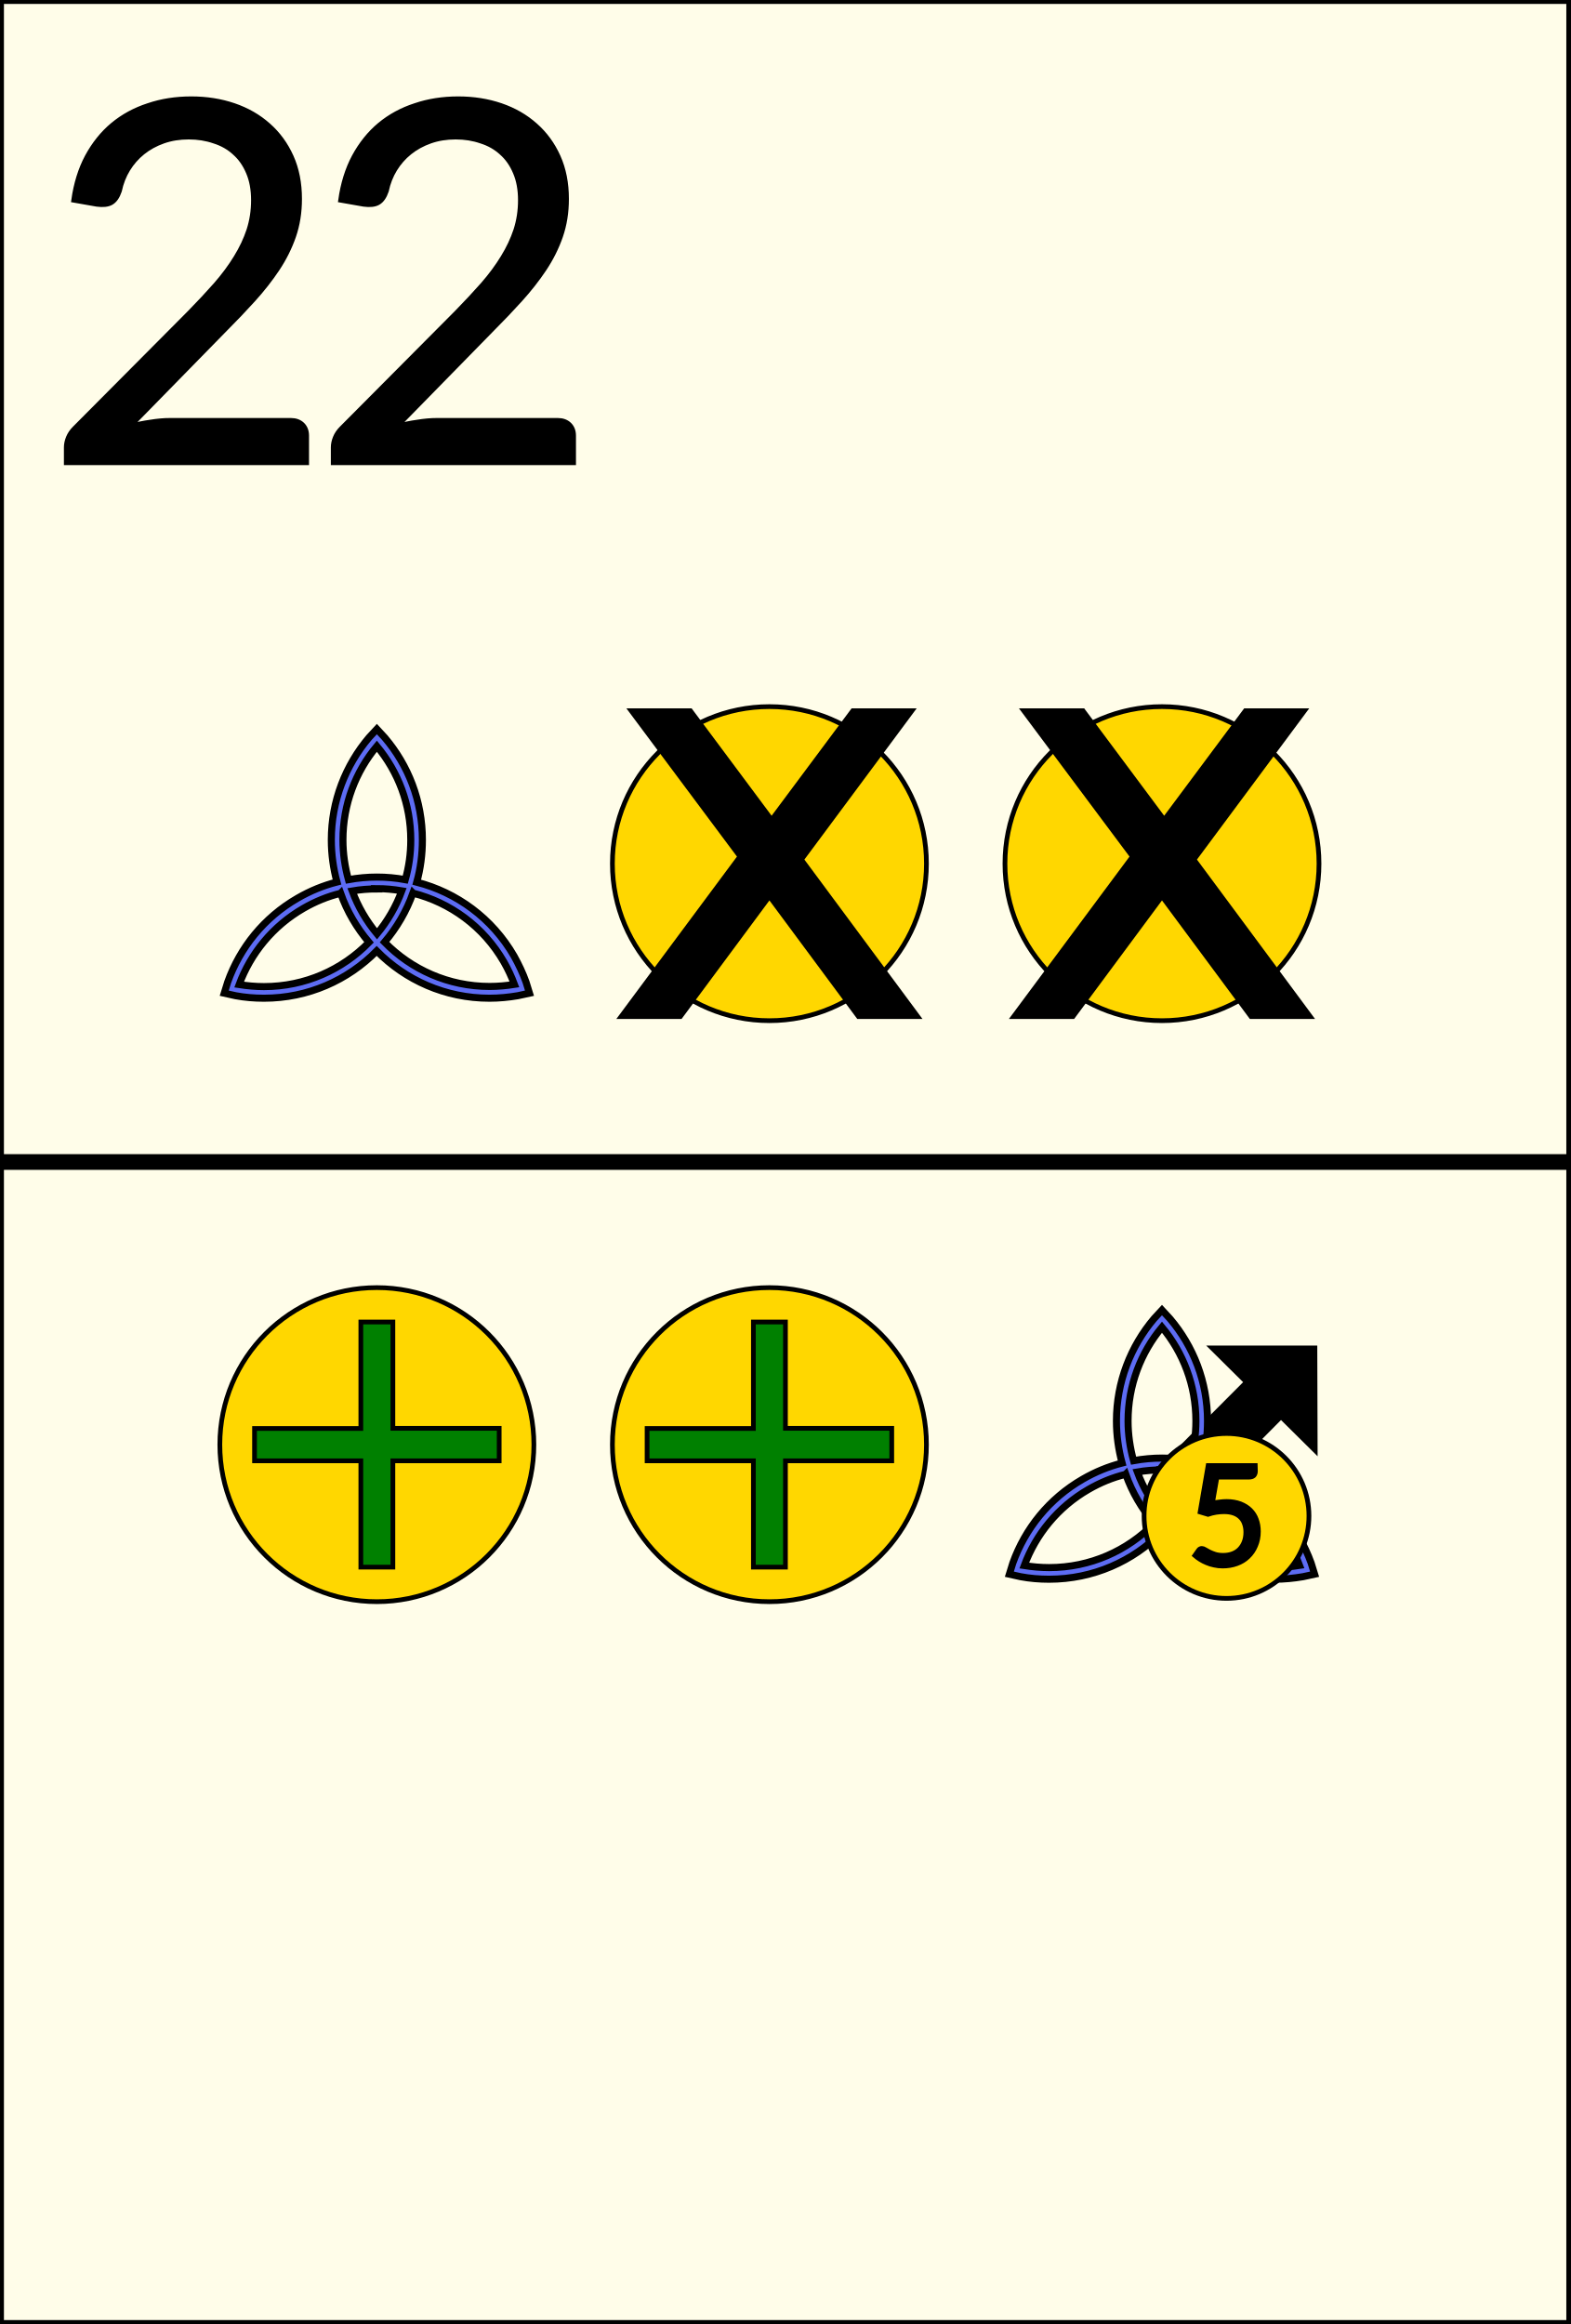
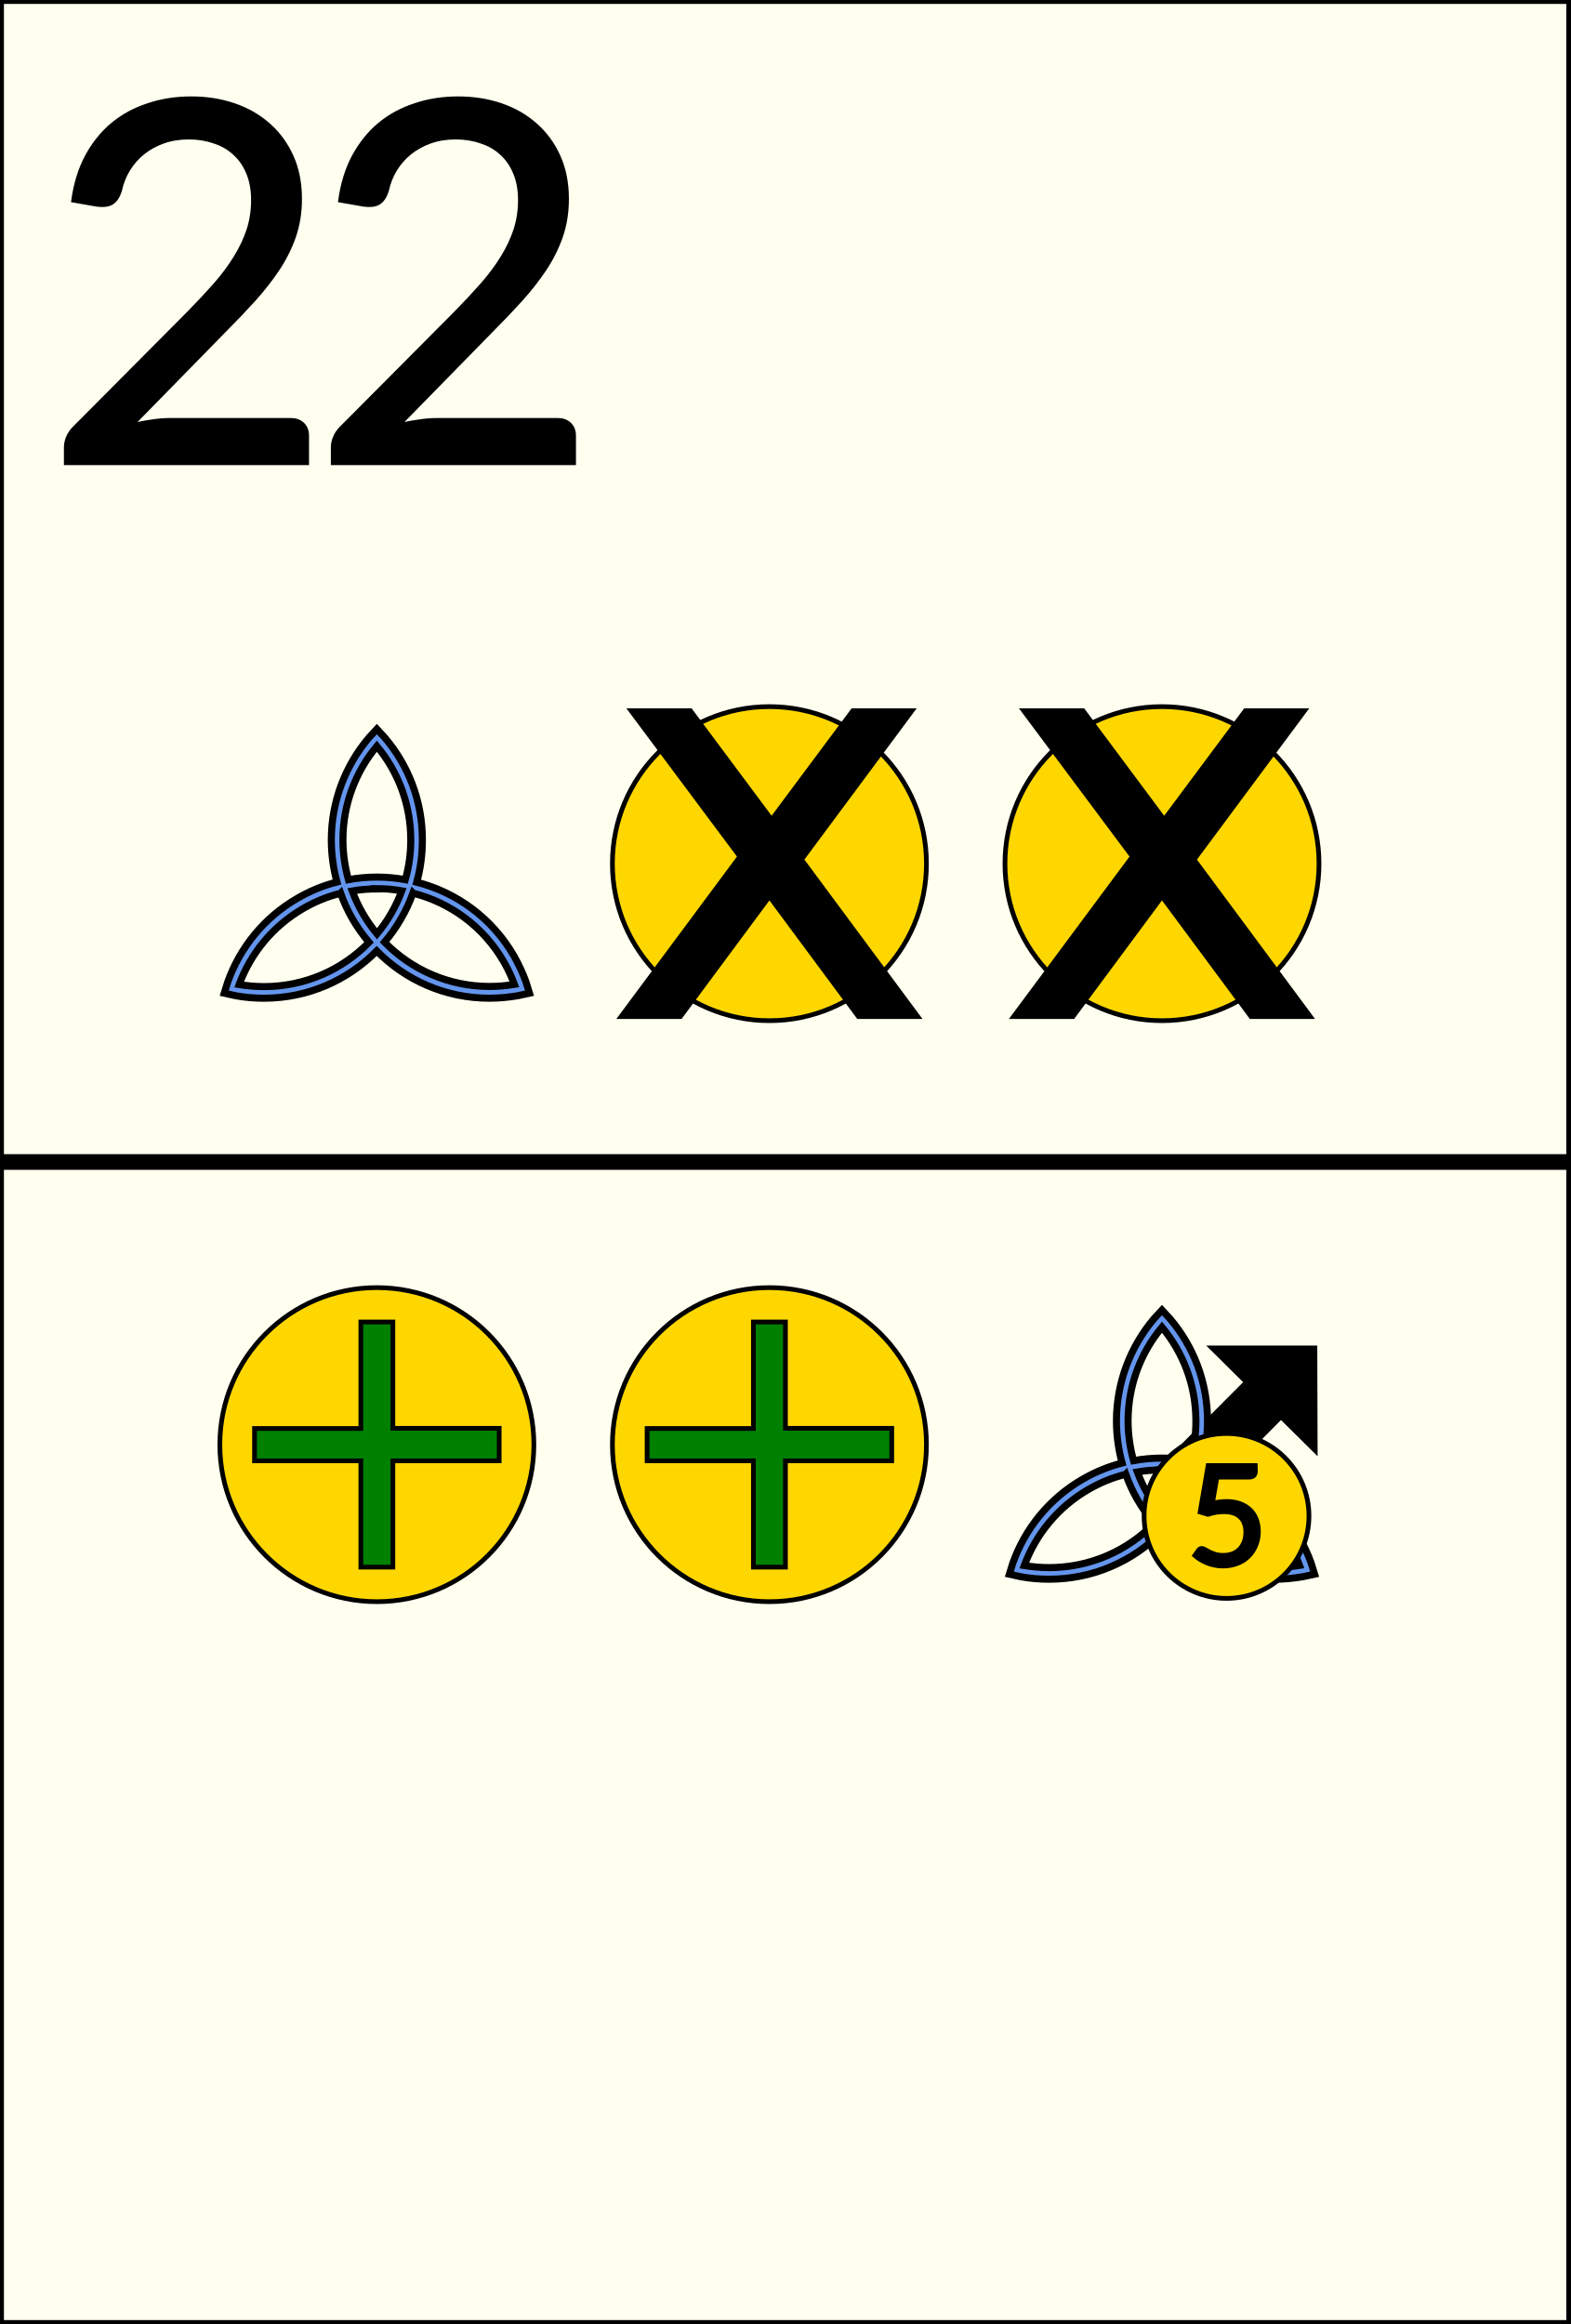
<svg xmlns="http://www.w3.org/2000/svg" height="148" width="100" viewbox="0 0 100 148">
-   <rect x="0" y="0" height="148" width="100" style="fill:#fffde9;stroke:#000000;stroke-width:0.5px" />
+   <rect x="0" y="0" height="148" width="100" style="fill:#fffff0;stroke:#000000;stroke-width:0.5px" />
  <line x1="0" y1="74" x2="100" y2="74" style="stroke:#000000;stroke-width:1px" />
  <g transform="translate(2,2)">
    <path d="m 10.18,4.29 q 1.46,0 2.72,0.43 1.26,0.43 2.19,1.26 0.93,0.82 1.46,2.00 0.53,1.18 0.53,2.69 0,1.28 -0.38,2.38 -0.38,1.09 -1.04,2.08 -0.66,0.99 -1.52,1.94 -0.85,0.94 -1.81,1.90 l -6.05,6.18 q 0.64,-0.18 1.30,-0.27 0.66,-0.11 1.26,-0.11 h 7.68 q 0.46,0 0.74,0.27 0.27,0.27 0.27,0.70 v 1.73 H 2.22 v -0.98 q 0,-0.30 0.13,-0.62 0.13,-0.32 0.40,-0.59 l 7.34,-7.38 q 0.91,-0.93 1.66,-1.78 0.75,-0.86 1.28,-1.73 0.53,-0.86 0.82,-1.74 0.29,-0.90 0.29,-1.90 0,-1.01 -0.32,-1.76 -0.32,-0.77 -0.88,-1.26 -0.54,-0.50 -1.30,-0.74 -0.75,-0.26 -1.62,-0.26 -0.88,0 -1.62,0.26 -0.74,0.26 -1.312,0.72 -0.56,0.45 -0.94,1.07 -0.38,0.62 -0.54,1.38 -0.19,0.56 -0.53,0.75 -0.32,0.18 -0.91,0.10 L 2.69,10.75 q 0.22,-1.57 0.86,-2.77 0.66,-1.22 1.63,-2.03 0.99,-0.82 2.26,-1.23 1.26,-0.43 2.74,-0.43 z" style="fill:#000000;stroke:#000000;stroke-width:0.3px" />
  </g>
  <g transform="translate(19,2)">
    <path d="m 10.18,4.29 q 1.46,0 2.72,0.43 1.26,0.43 2.19,1.26 0.93,0.82 1.46,2.00 0.53,1.18 0.53,2.69 0,1.28 -0.38,2.38 -0.38,1.09 -1.04,2.08 -0.66,0.99 -1.52,1.94 -0.85,0.94 -1.81,1.90 l -6.05,6.18 q 0.64,-0.18 1.30,-0.27 0.66,-0.11 1.26,-0.11 h 7.68 q 0.46,0 0.74,0.27 0.27,0.27 0.27,0.70 v 1.73 H 2.22 v -0.98 q 0,-0.30 0.13,-0.62 0.13,-0.32 0.40,-0.59 l 7.34,-7.38 q 0.91,-0.93 1.66,-1.78 0.75,-0.86 1.28,-1.73 0.53,-0.86 0.82,-1.74 0.29,-0.90 0.29,-1.90 0,-1.01 -0.32,-1.76 -0.32,-0.77 -0.88,-1.26 -0.54,-0.50 -1.30,-0.74 -0.75,-0.26 -1.62,-0.26 -0.88,0 -1.62,0.26 -0.74,0.26 -1.312,0.72 -0.56,0.45 -0.94,1.07 -0.38,0.62 -0.54,1.38 -0.19,0.56 -0.53,0.75 -0.32,0.18 -0.91,0.10 L 2.69,10.75 q 0.22,-1.57 0.86,-2.77 0.66,-1.22 1.63,-2.03 0.99,-0.82 2.26,-1.23 1.26,-0.43 2.74,-0.43 z" style="fill:#000000;stroke:#000000;stroke-width:0.3px" />
  </g>
  <g transform="translate(14,43)">
-     <path d="m 10.0,4.52 c 1.35,1.62 2.16,3.70 2.16,5.97 0,0.88 -0.12,1.72 -0.35,2.53 -1.19,-0.22 -2.41,-0.22 -3.62,0 -0.22,-0.80 -0.35,-1.65 -0.35,-2.53 0,-2.27 0.81,-4.35 2.16,-5.97 z m -0.02,9.07 c 0.54,0 1.08,0.05 1.61,0.14 -0.37,1.0 -0.91,1.93 -1.58,2.74 -0.67,-0.81 -1.21,-1.73 -1.58,-2.73 0.52,-0.09 1.04,-0.13 1.56,-0.13 z m -2.29,0.29 c 0.41,1.16 1.03,2.21 1.81,3.13 -1.70,1.74 -4.06,2.82 -6.69,2.82 -0.54,0 -1.07,-0.05 -1.58,-0.13 0.73,-1.97 2.13,-3.72 4.09,-4.85 0.76,-0.44 1.55,-0.76 2.36,-0.96 z m 4.62,0 c 2.35,0.60 4.47,2.11 5.78,4.38 0.27,0.47 0.49,0.95 0.67,1.43 -0.51,0.08 -1.04,0.13 -1.58,0.13 -2.62,0 -4.99,-1.08 -6.69,-2.82 0.78,-0.92 1.40,-1.98 1.81,-3.13 z m 7.41,6.37 -0.22,-0.71 c -0.20,-0.56 -0.46,-1.11 -0.76,-1.65 -1.40,-2.43 -3.67,-4.06 -6.20,-4.71 0.24,-0.86 0.36,-1.76 0.36,-2.69 0,-2.49 -0.90,-4.76 -2.40,-6.52 L 10.0,3.43 9.50,3.97 C 8.01,5.73 7.10,8.01 7.10,10.49 c 0,0.93 0.13,1.83 0.36,2.68 -0.86,0.22 -1.70,0.56 -2.51,1.03 -2.15,1.24 -3.67,3.16 -4.45,5.34 l -0.22,0.71 0.72,0.16 c 0.59,0.11 1.19,0.16 1.81,0.16 2.81,0 5.35,-1.15 7.18,-3.01 1.83,1.86 4.37,3.01 7.18,3.01 0.62,0 1.22,-0.06 1.81,-0.16 z" style="fill:#5d6cf3;stroke:#000000;stroke-width:0.45px" />
+     <path d="m 10.0,4.52 c 1.35,1.62 2.16,3.70 2.16,5.97 0,0.88 -0.12,1.72 -0.35,2.53 -1.19,-0.22 -2.41,-0.22 -3.62,0 -0.22,-0.80 -0.35,-1.65 -0.35,-2.53 0,-2.27 0.81,-4.35 2.16,-5.97 z m -0.02,9.07 c 0.54,0 1.08,0.05 1.61,0.14 -0.37,1.0 -0.91,1.93 -1.58,2.74 -0.67,-0.81 -1.21,-1.73 -1.58,-2.73 0.52,-0.09 1.04,-0.13 1.56,-0.13 z m -2.29,0.29 c 0.41,1.16 1.03,2.21 1.81,3.13 -1.70,1.74 -4.06,2.82 -6.69,2.82 -0.54,0 -1.07,-0.05 -1.58,-0.13 0.73,-1.97 2.13,-3.72 4.09,-4.85 0.76,-0.44 1.55,-0.76 2.36,-0.96 z m 4.62,0 c 2.35,0.60 4.47,2.11 5.78,4.38 0.27,0.47 0.49,0.95 0.67,1.43 -0.51,0.08 -1.04,0.13 -1.58,0.13 -2.62,0 -4.99,-1.08 -6.69,-2.82 0.78,-0.92 1.40,-1.98 1.81,-3.13 z m 7.41,6.37 -0.22,-0.71 c -0.20,-0.56 -0.46,-1.11 -0.76,-1.65 -1.40,-2.43 -3.67,-4.06 -6.20,-4.71 0.24,-0.86 0.36,-1.76 0.36,-2.69 0,-2.49 -0.90,-4.76 -2.40,-6.52 L 10.0,3.43 9.50,3.97 C 8.01,5.73 7.10,8.01 7.10,10.49 c 0,0.93 0.13,1.83 0.36,2.68 -0.86,0.22 -1.70,0.56 -2.51,1.03 -2.15,1.24 -3.67,3.16 -4.45,5.34 l -0.22,0.71 0.72,0.16 c 0.59,0.11 1.19,0.16 1.81,0.16 2.81,0 5.35,-1.15 7.18,-3.01 1.83,1.86 4.37,3.01 7.18,3.01 0.62,0 1.22,-0.06 1.81,-0.16 z" style="fill:#6495ed;stroke:#000000;stroke-width:0.45px" />
  </g>
  <g transform="translate(39,43)">
    <circle cx="10" cy="12" r="10" style="fill:#ffd700;stroke:#000000;stroke-width:0.3px" />
    <path d="M 19.08,2.26 12.04,11.74 19.45,21.74 H 15.67 L 10.0,14.09 4.33,21.74 H 0.55 L 8.12,11.55 1.19,2.26 h 3.78 l 5.17,6.94 5.17,-6.94 z" style="fill:#000000;stroke:#000000;stroke-width:0.3px" />
  </g>
  <g transform="translate(64,43)">
    <circle cx="10" cy="12" r="10" style="fill:#ffd700;stroke:#000000;stroke-width:0.3px" />
    <path d="M 19.08,2.26 12.04,11.74 19.45,21.74 H 15.67 L 10.0,14.09 4.33,21.74 H 0.55 L 8.12,11.55 1.19,2.26 h 3.78 l 5.17,6.94 5.17,-6.94 z" style="fill:#000000;stroke:#000000;stroke-width:0.3px" />
  </g>
  <g transform="translate(14,80)">
    <circle cx="10" cy="12" r="10" style="fill:#ffd700;stroke:#000000;stroke-width:0.3px" />
    <path d="m 11.02,4.19 v 6.77 h 6.77 v 2.07 h -6.77 v 6.77 H 8.98 V 13.03 H 2.21 V 10.97 H 8.98 V 4.19 z" style="fill:#008000;stroke:#000000;stroke-width:0.3px" />
  </g>
  <g transform="translate(39,80)">
    <circle cx="10" cy="12" r="10" style="fill:#ffd700;stroke:#000000;stroke-width:0.3px" />
    <path d="m 11.02,4.19 v 6.77 h 6.77 v 2.07 h -6.77 v 6.77 H 8.98 V 13.03 H 2.21 V 10.97 H 8.98 V 4.19 z" style="fill:#008000;stroke:#000000;stroke-width:0.3px" />
  </g>
  <g transform="translate(64,80)">
    <path d="m 12.65,10.76 2.73,-2.74 -1.10,-1.09 -1.10,-1.09 3.28,0 3.28,0 0.01,3.27 0.01,3.27 -1.09,-1.08 -1.09,-1.08 -2.72,2.74 -2.72,2.74 -0.63,-0.62 c -0.35,-0.34 -0.84,-0.83 -1.10,-1.08 L 9.92,13.51 z" style="fill:#000000;stroke:#000000;stroke-width:0.3px" />
-     <path d="m 10.0,4.52 c 1.35,1.62 2.16,3.70 2.16,5.97 0,0.88 -0.12,1.72 -0.35,2.53 -1.19,-0.22 -2.41,-0.22 -3.62,0 -0.22,-0.80 -0.35,-1.65 -0.35,-2.53 0,-2.27 0.81,-4.35 2.16,-5.97 z m -0.02,9.07 c 0.54,0 1.08,0.05 1.61,0.14 -0.37,1.0 -0.91,1.93 -1.58,2.74 -0.67,-0.81 -1.21,-1.73 -1.58,-2.73 0.52,-0.09 1.04,-0.13 1.56,-0.13 z m -2.29,0.29 c 0.41,1.16 1.03,2.21 1.81,3.13 -1.70,1.74 -4.06,2.82 -6.69,2.82 -0.54,0 -1.07,-0.05 -1.58,-0.13 0.73,-1.97 2.13,-3.72 4.09,-4.85 0.76,-0.44 1.55,-0.76 2.36,-0.96 z m 4.62,0 c 2.35,0.60 4.47,2.11 5.78,4.38 0.27,0.47 0.49,0.95 0.67,1.43 -0.51,0.08 -1.04,0.13 -1.58,0.13 -2.62,0 -4.99,-1.08 -6.69,-2.82 0.78,-0.92 1.40,-1.98 1.81,-3.13 z m 7.41,6.37 -0.22,-0.71 c -0.20,-0.56 -0.46,-1.11 -0.76,-1.65 -1.40,-2.43 -3.67,-4.06 -6.20,-4.71 0.24,-0.86 0.36,-1.76 0.36,-2.69 0,-2.49 -0.90,-4.76 -2.40,-6.52 L 10.0,3.43 9.50,3.97 C 8.01,5.73 7.10,8.01 7.10,10.49 c 0,0.93 0.13,1.83 0.36,2.68 -0.86,0.22 -1.70,0.56 -2.51,1.03 -2.15,1.24 -3.67,3.16 -4.45,5.34 l -0.22,0.71 0.72,0.16 c 0.59,0.11 1.19,0.16 1.81,0.16 2.81,0 5.35,-1.15 7.18,-3.01 1.83,1.86 4.37,3.01 7.18,3.01 0.62,0 1.22,-0.06 1.81,-0.16 z" style="fill:#5d6cf3;stroke:#000000;stroke-width:0.45px" />
+     <path d="m 10.0,4.52 c 1.35,1.62 2.16,3.70 2.16,5.97 0,0.88 -0.12,1.72 -0.35,2.53 -1.19,-0.22 -2.41,-0.22 -3.62,0 -0.22,-0.80 -0.35,-1.65 -0.35,-2.53 0,-2.27 0.81,-4.35 2.16,-5.97 z m -0.02,9.07 c 0.54,0 1.08,0.05 1.61,0.14 -0.37,1.0 -0.91,1.93 -1.58,2.74 -0.67,-0.81 -1.21,-1.73 -1.58,-2.73 0.52,-0.09 1.04,-0.13 1.56,-0.13 z m -2.29,0.29 c 0.41,1.16 1.03,2.21 1.81,3.13 -1.70,1.74 -4.06,2.82 -6.69,2.82 -0.54,0 -1.07,-0.05 -1.58,-0.13 0.73,-1.97 2.13,-3.72 4.09,-4.85 0.76,-0.44 1.55,-0.76 2.36,-0.96 z m 4.62,0 c 2.35,0.60 4.47,2.11 5.78,4.38 0.27,0.47 0.49,0.95 0.67,1.43 -0.51,0.08 -1.04,0.13 -1.58,0.13 -2.62,0 -4.99,-1.08 -6.69,-2.82 0.78,-0.92 1.40,-1.98 1.81,-3.13 z m 7.41,6.37 -0.22,-0.71 c -0.20,-0.56 -0.46,-1.11 -0.76,-1.65 -1.40,-2.43 -3.67,-4.06 -6.20,-4.71 0.24,-0.86 0.36,-1.76 0.36,-2.69 0,-2.49 -0.90,-4.76 -2.40,-6.52 L 10.0,3.43 9.50,3.97 C 8.01,5.73 7.10,8.01 7.10,10.49 c 0,0.93 0.13,1.83 0.36,2.68 -0.86,0.22 -1.70,0.56 -2.51,1.03 -2.15,1.24 -3.67,3.16 -4.45,5.34 l -0.22,0.71 0.72,0.16 c 0.59,0.11 1.19,0.16 1.81,0.16 2.81,0 5.35,-1.15 7.18,-3.01 1.83,1.86 4.37,3.01 7.18,3.01 0.62,0 1.22,-0.06 1.81,-0.16 z" style="fill:#6495ed;stroke:#000000;stroke-width:0.45px" />
    <circle cx="14.11" cy="16.54" r="5.25" style="fill:#ffd700;stroke:#000000;stroke-width:0.3px" />
    <path d="m 15.95,13.69 q 0,0.17 -0.10,0.28 -0.10,0.10 -0.35,0.10 H 13.50 l -0.29,1.66 q 0.25,-0.06 0.47,-0.08 0.23,-0.03 0.44,-0.03 0.49,0 0.88,0.15 0.38,0.15 0.63,0.40 0.26,0.26 0.38,0.60 0.13,0.35 0.13,0.76 0,0.50 -0.18,0.91 -0.17,0.41 -0.48,0.70 -0.30,0.29 -0.72,0.44 -0.41,0.15 -0.90,0.15 -0.28,0 -0.54,-0.06 -0.25,-0.05 -0.48,-0.15 -0.22,-0.09 -0.41,-0.21 -0.19,-0.12 -0.34,-0.25 l 0.24,-0.34 q 0.08,-0.11 0.21,-0.11 0.09,0 0.20,0.07 0.11,0.07 0.27,0.15 0.16,0.08 0.37,0.15 0.22,0.07 0.51,0.07 0.33,0 0.60,-0.10 0.27,-0.10 0.46,-0.30 0.19,-0.20 0.29,-0.47 0.10,-0.27 0.10,-0.61 0,-0.30 -0.09,-0.54 -0.08,-0.24 -0.26,-0.41 -0.17,-0.17 -0.43,-0.26 -0.26,-0.09 -0.61,-0.09 -0.24,0 -0.50,0.04 -0.26,0.04 -0.52,0.13 l -0.50,-0.15 0.51,-2.96 h 3.00 z" style="fill:#000000;stroke:#000000;stroke-width:0.3px" />
  </g>
</svg>
